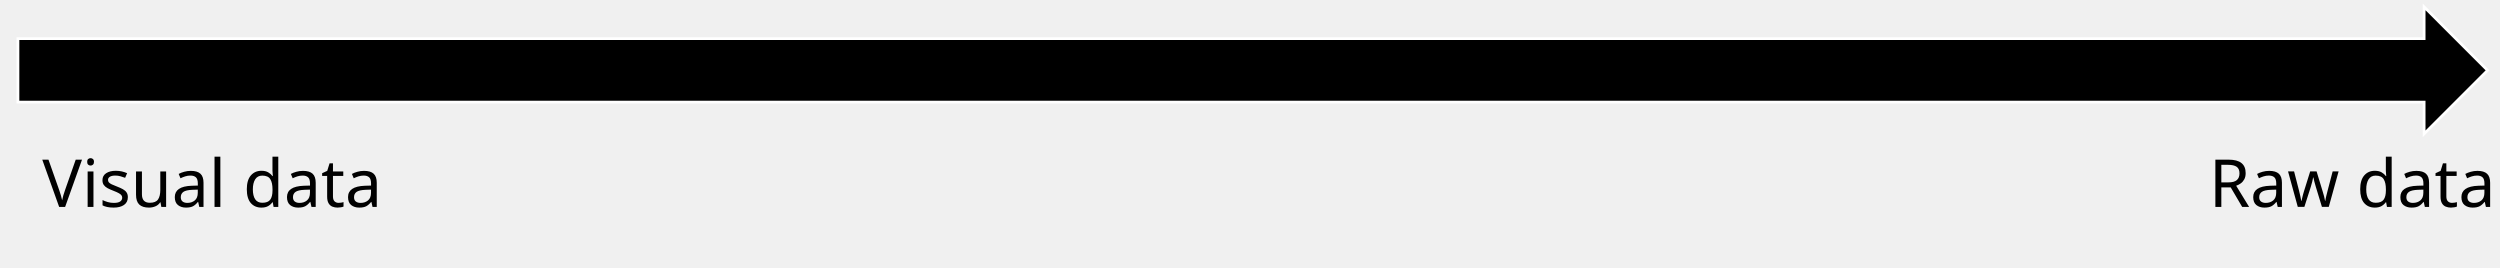
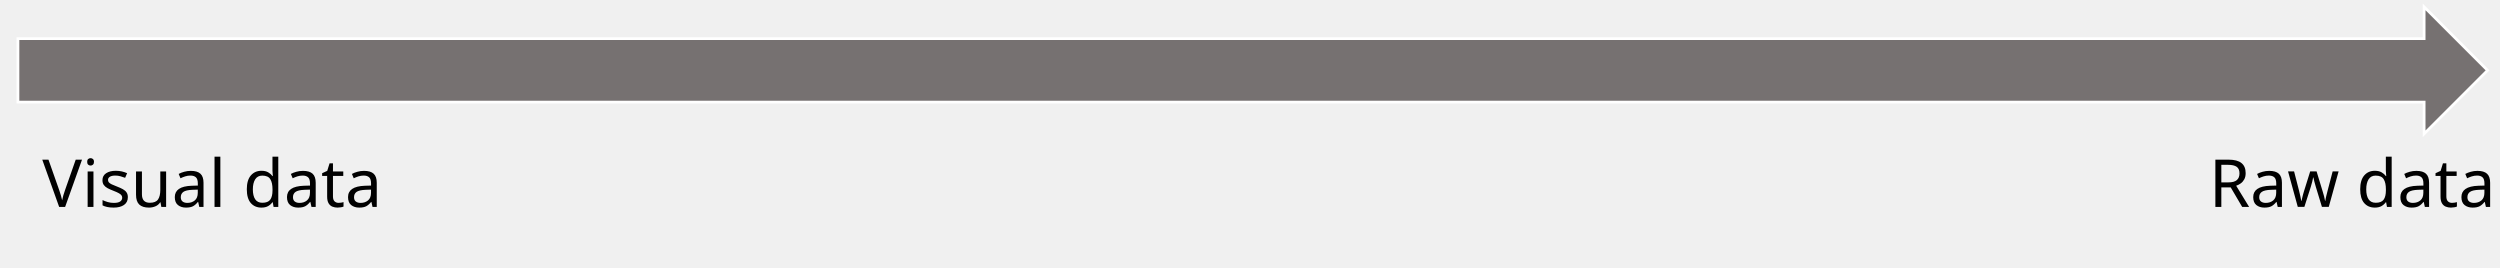
<svg xmlns="http://www.w3.org/2000/svg" width="906" height="97" overflow="hidden">
  <defs>
    <clipPath id="clip0">
      <path d="M125 289 1031 289 1031 386 125 386Z" fill-rule="evenodd" clip-rule="evenodd" />
    </clipPath>
  </defs>
  <g clip-path="url(#clip0)" transform="translate(-125 -289)">
-     <path d="M131.5 303 1003.5 303 1003.5 291.5 1026.5 314.501 1003.5 337.5 1003.5 326 131.5 326Z" stroke="#FFFFFF" stroke-miterlimit="8" fill-rule="evenodd" />
+     <path d="M131.5 303 1003.5 303 1003.5 291.5 1026.5 314.501 1003.5 337.5 1003.5 326 131.5 326Z" stroke="#FFFFFF" stroke-miterlimit="8" fill="#767171" fill-rule="evenodd" />
    <text font-family="Calibri,Calibri_MSFontService,sans-serif" font-weight="400" font-size="24" transform="translate(140.316 364)">Visual data<tspan x="785.211" y="0">Raw data</tspan>
    </text>
  </g>
</svg>
